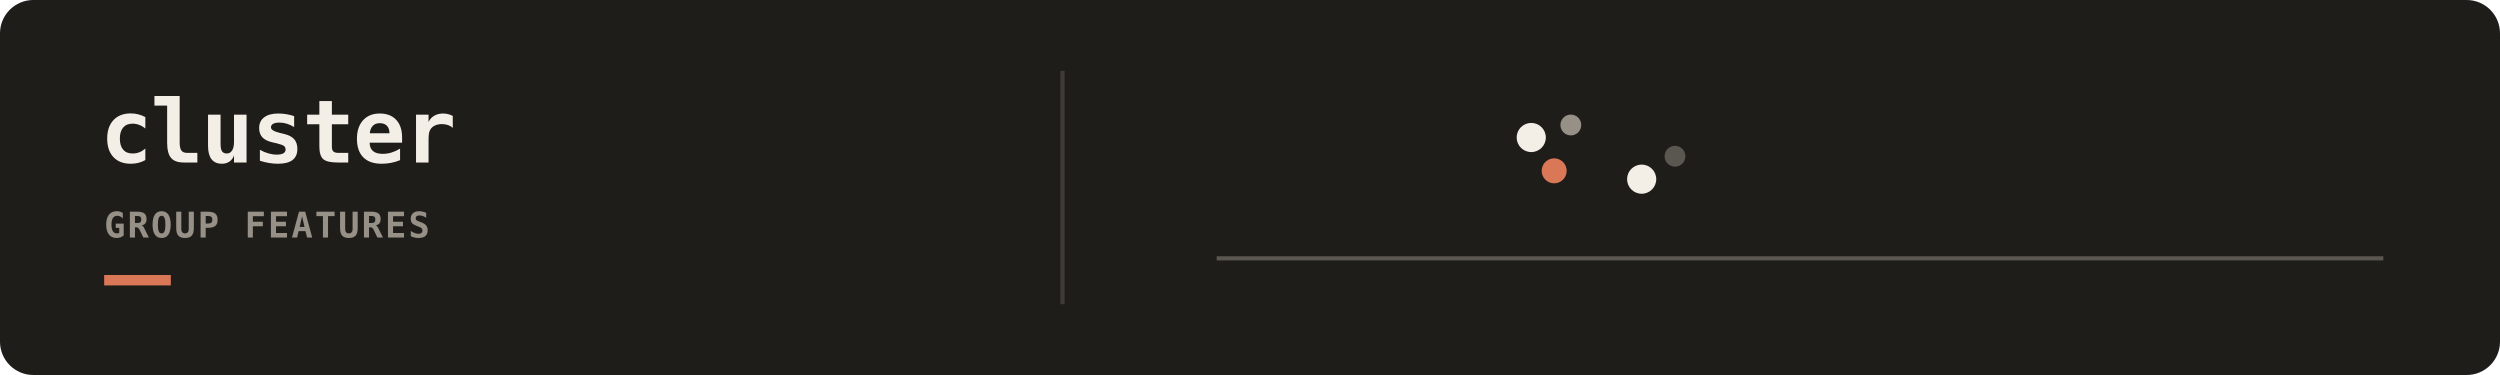
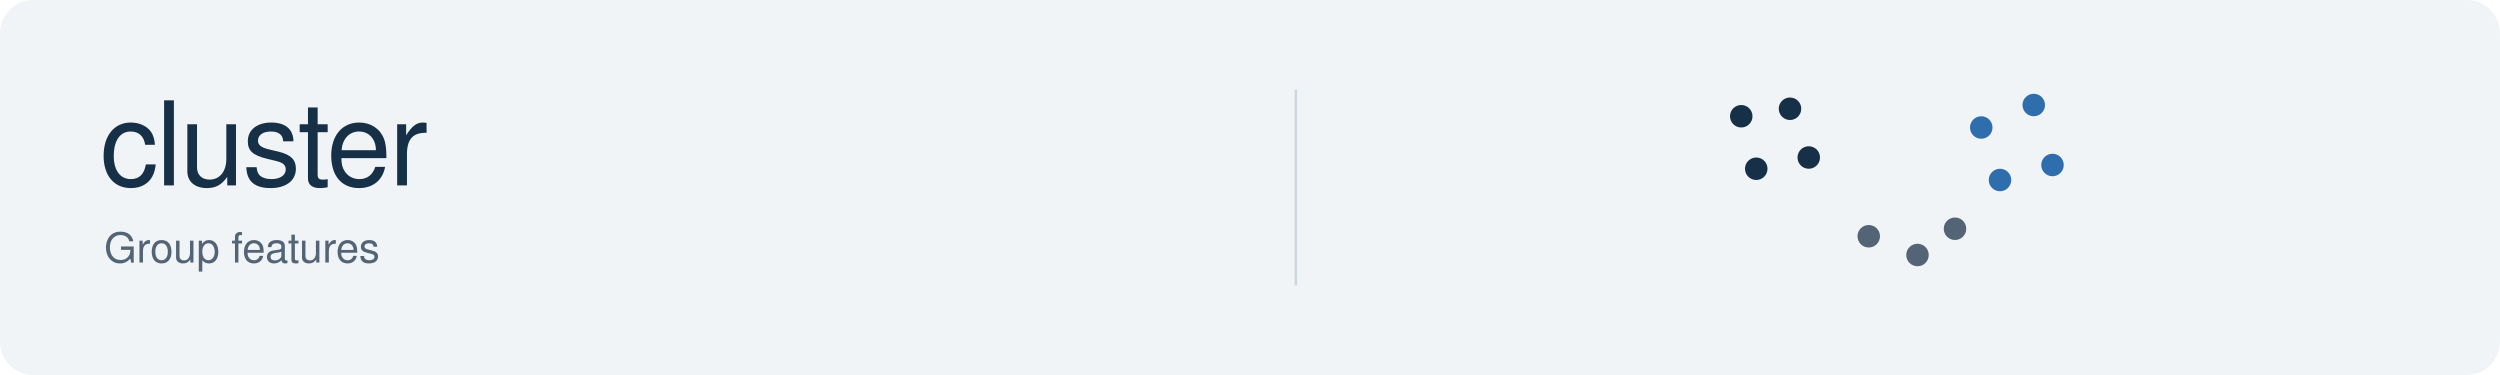
<svg xmlns="http://www.w3.org/2000/svg" width="1200" height="180" viewBox="0 0 1200 180" fill="none" role="img" aria-labelledby="cluster-banner-title cluster-banner-description" shape-rendering="geometricPrecision">
-   <rect width="1200" height="180" rx="16" fill="#1E1D1A" />
-   <g font-family="Menlo, Monaco, Consolas, monospace">
-     <text x="48" y="78" fill="#F3EFE7" font-size="42" font-weight="700" letter-spacing="-1">cluster</text>
-     <text x="50" y="114" fill="#969087" font-size="17" font-weight="700" letter-spacing="1">GROUP FEATURES</text>
-     <rect x="50" y="132" width="32" height="5" fill="#D97757" />
+   <rect width="1200" height="180" rx="16" fill="#F1F4F6" />
+   <g font-family="Helvetica Neue, Helvetica, Arial, sans-serif">
+     <text x="48" y="89" fill="#163047" font-size="56" font-weight="500" letter-spacing="-1.1">cluster</text>
+     <text x="50" y="126" fill="#526475" font-size="20">Group features</text>
  </g>
-   <path d="M510 34V146" stroke="#3F3C37" stroke-width="2" />
-   <path d="M584 124H1144" stroke="#5A5650" stroke-width="2" />
-   <g transform="translate(720 48)">
-     <circle cx="15" cy="18" r="7" fill="#F3EFE7" />
-     <circle cx="34" cy="12" r="5" fill="#969087" />
-     <circle cx="26" cy="34" r="6" fill="#D97757" />
-     <circle cx="68" cy="38" r="7" fill="#F3EFE7" />
-     <circle cx="84" cy="27" r="5" fill="#5A5650" />
+   <path d="M622 43V137" stroke="#CDD6DE" stroke-width="1.2" />
+   <g transform="translate(808.8 32.4) scale(1.8)">
+     <circle cx="15" cy="13" r="3" fill="#163047" />
+     <circle cx="28" cy="11" r="3" fill="#163047" />
+     <circle cx="19" cy="27" r="3" fill="#163047" />
+     <circle cx="33" cy="24" r="3" fill="#163047" />
+     <circle cx="79" cy="16" r="3" fill="#2F6EAD" />
+     <circle cx="93" cy="10" r="3" fill="#2F6EAD" />
+     <circle cx="98" cy="26" r="3" fill="#2F6EAD" />
+     <circle cx="84" cy="30" r="3" fill="#2F6EAD" />
+     <circle cx="49" cy="45" r="3" fill="#526475" />
+     <circle cx="62" cy="50" r="3" fill="#526475" />
+     <circle cx="72" cy="43" r="3" fill="#526475" />
  </g>
</svg>
